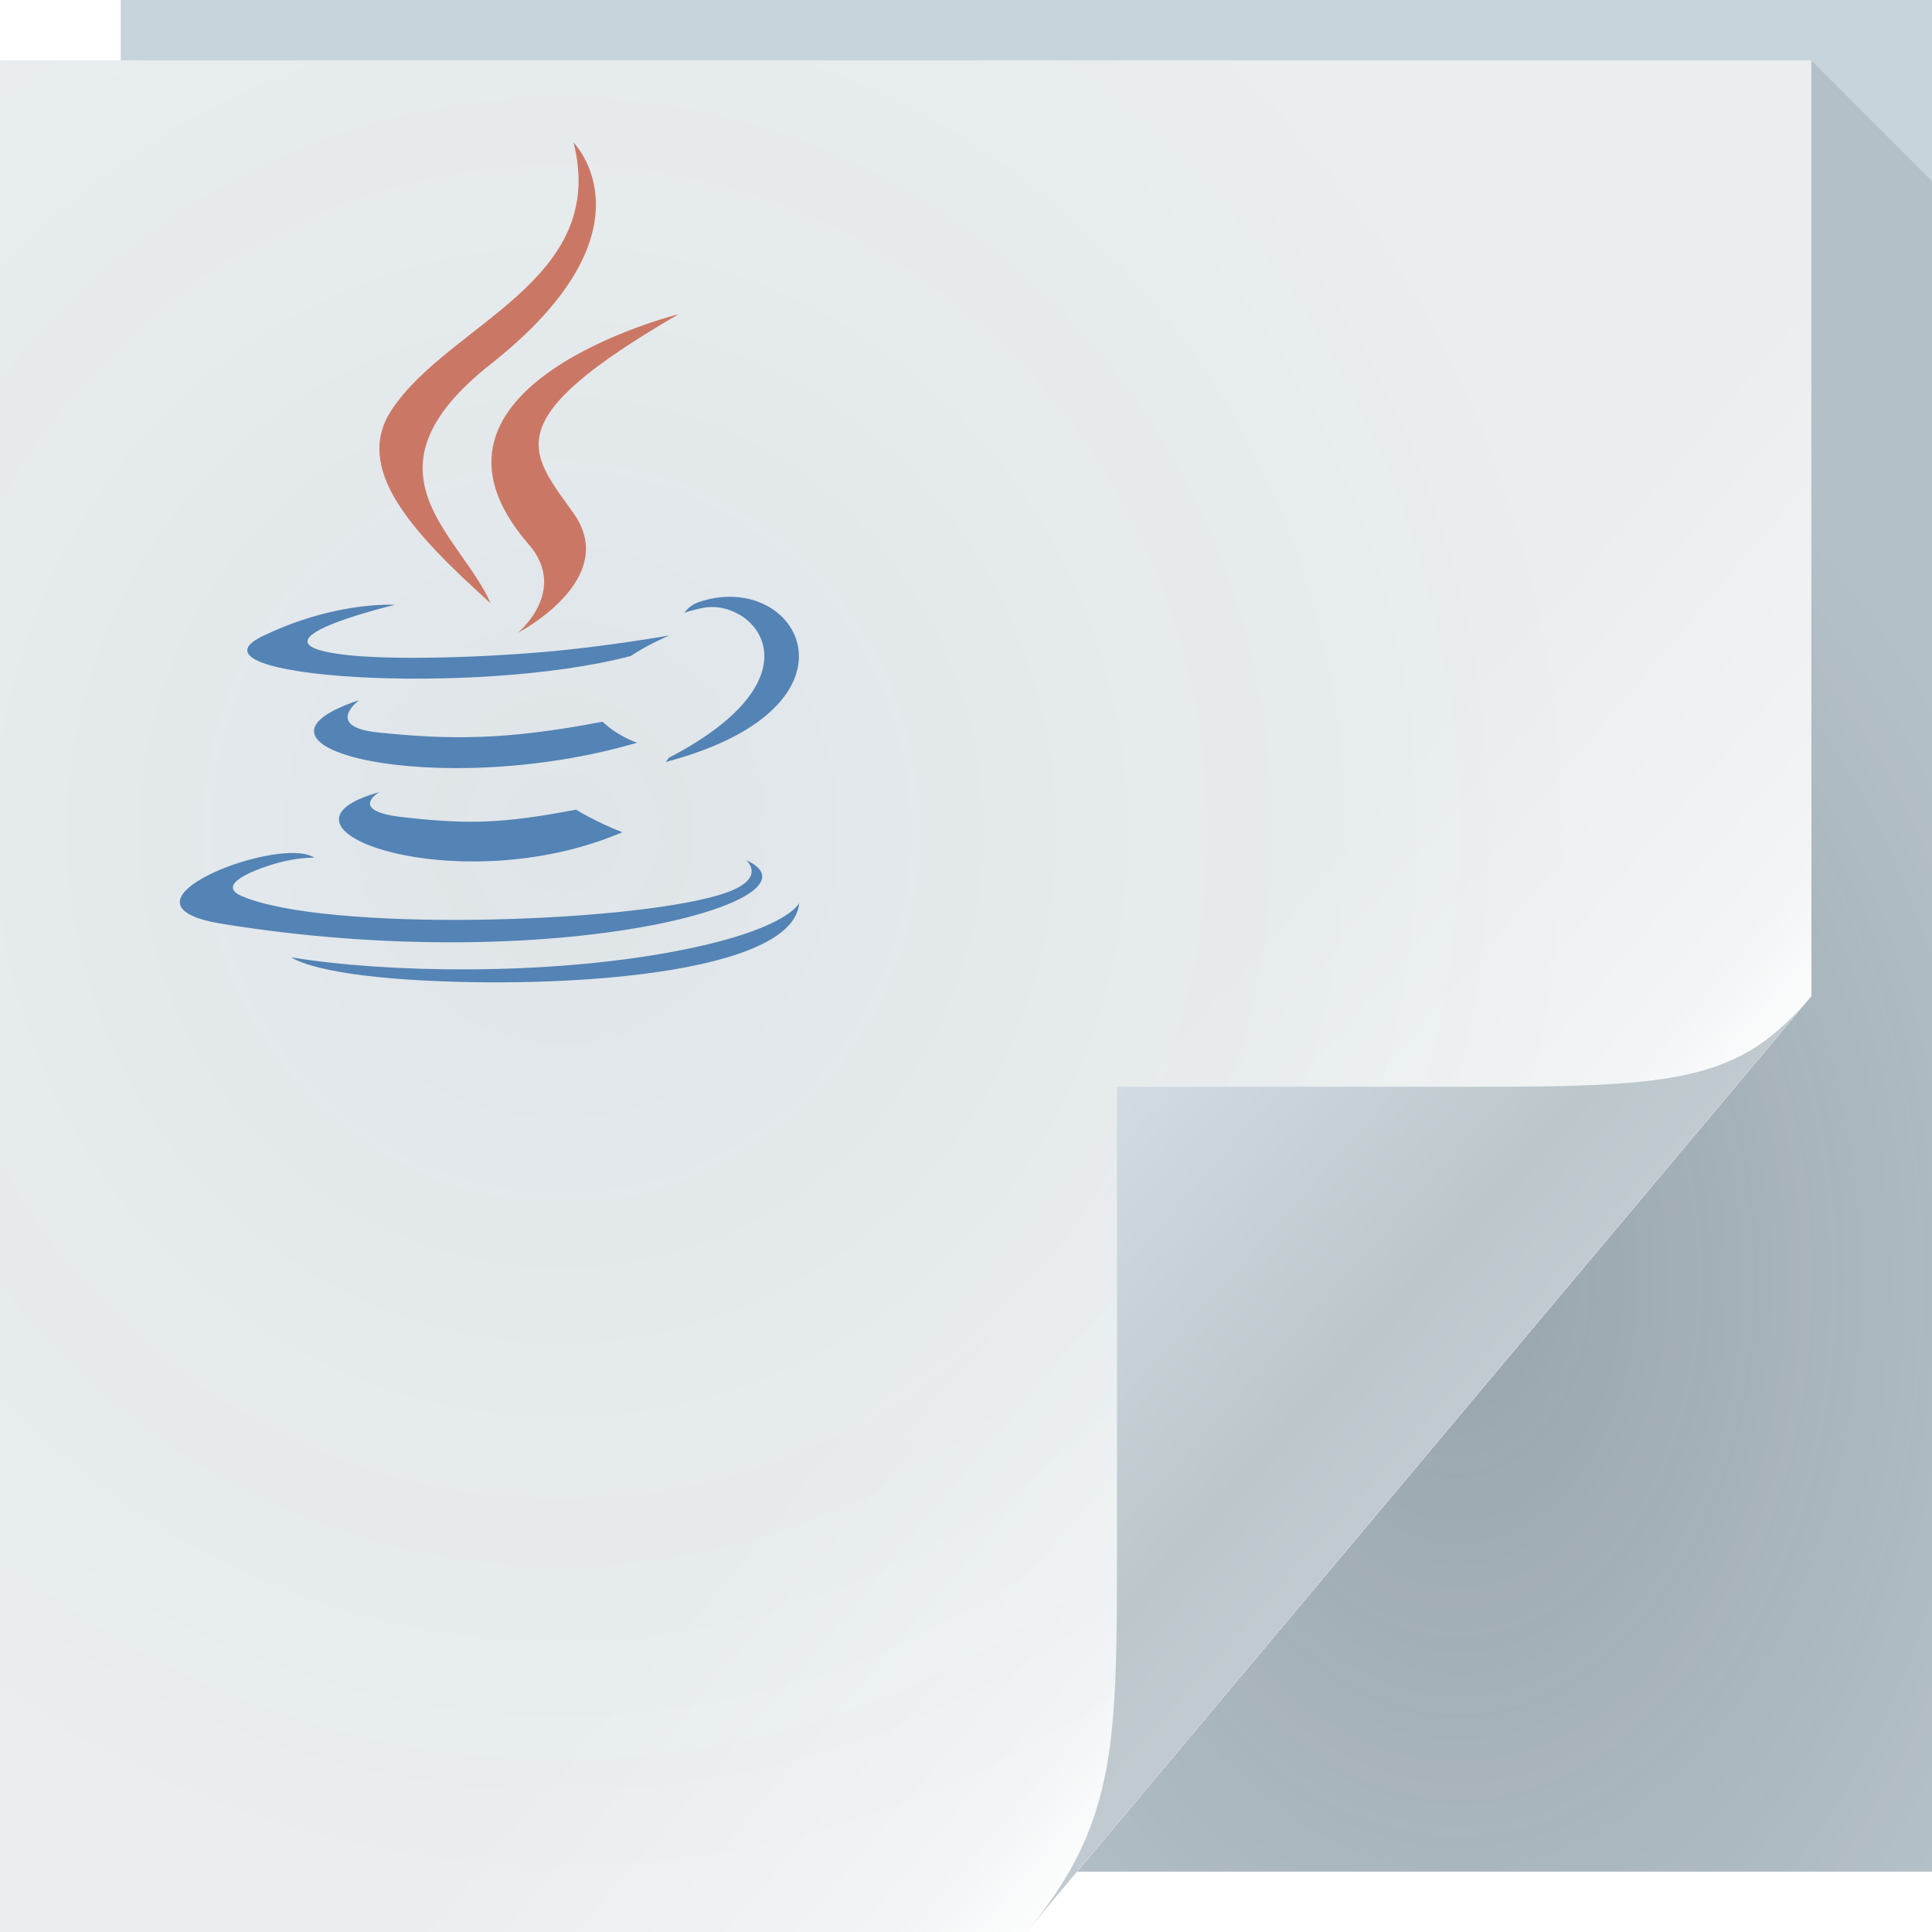
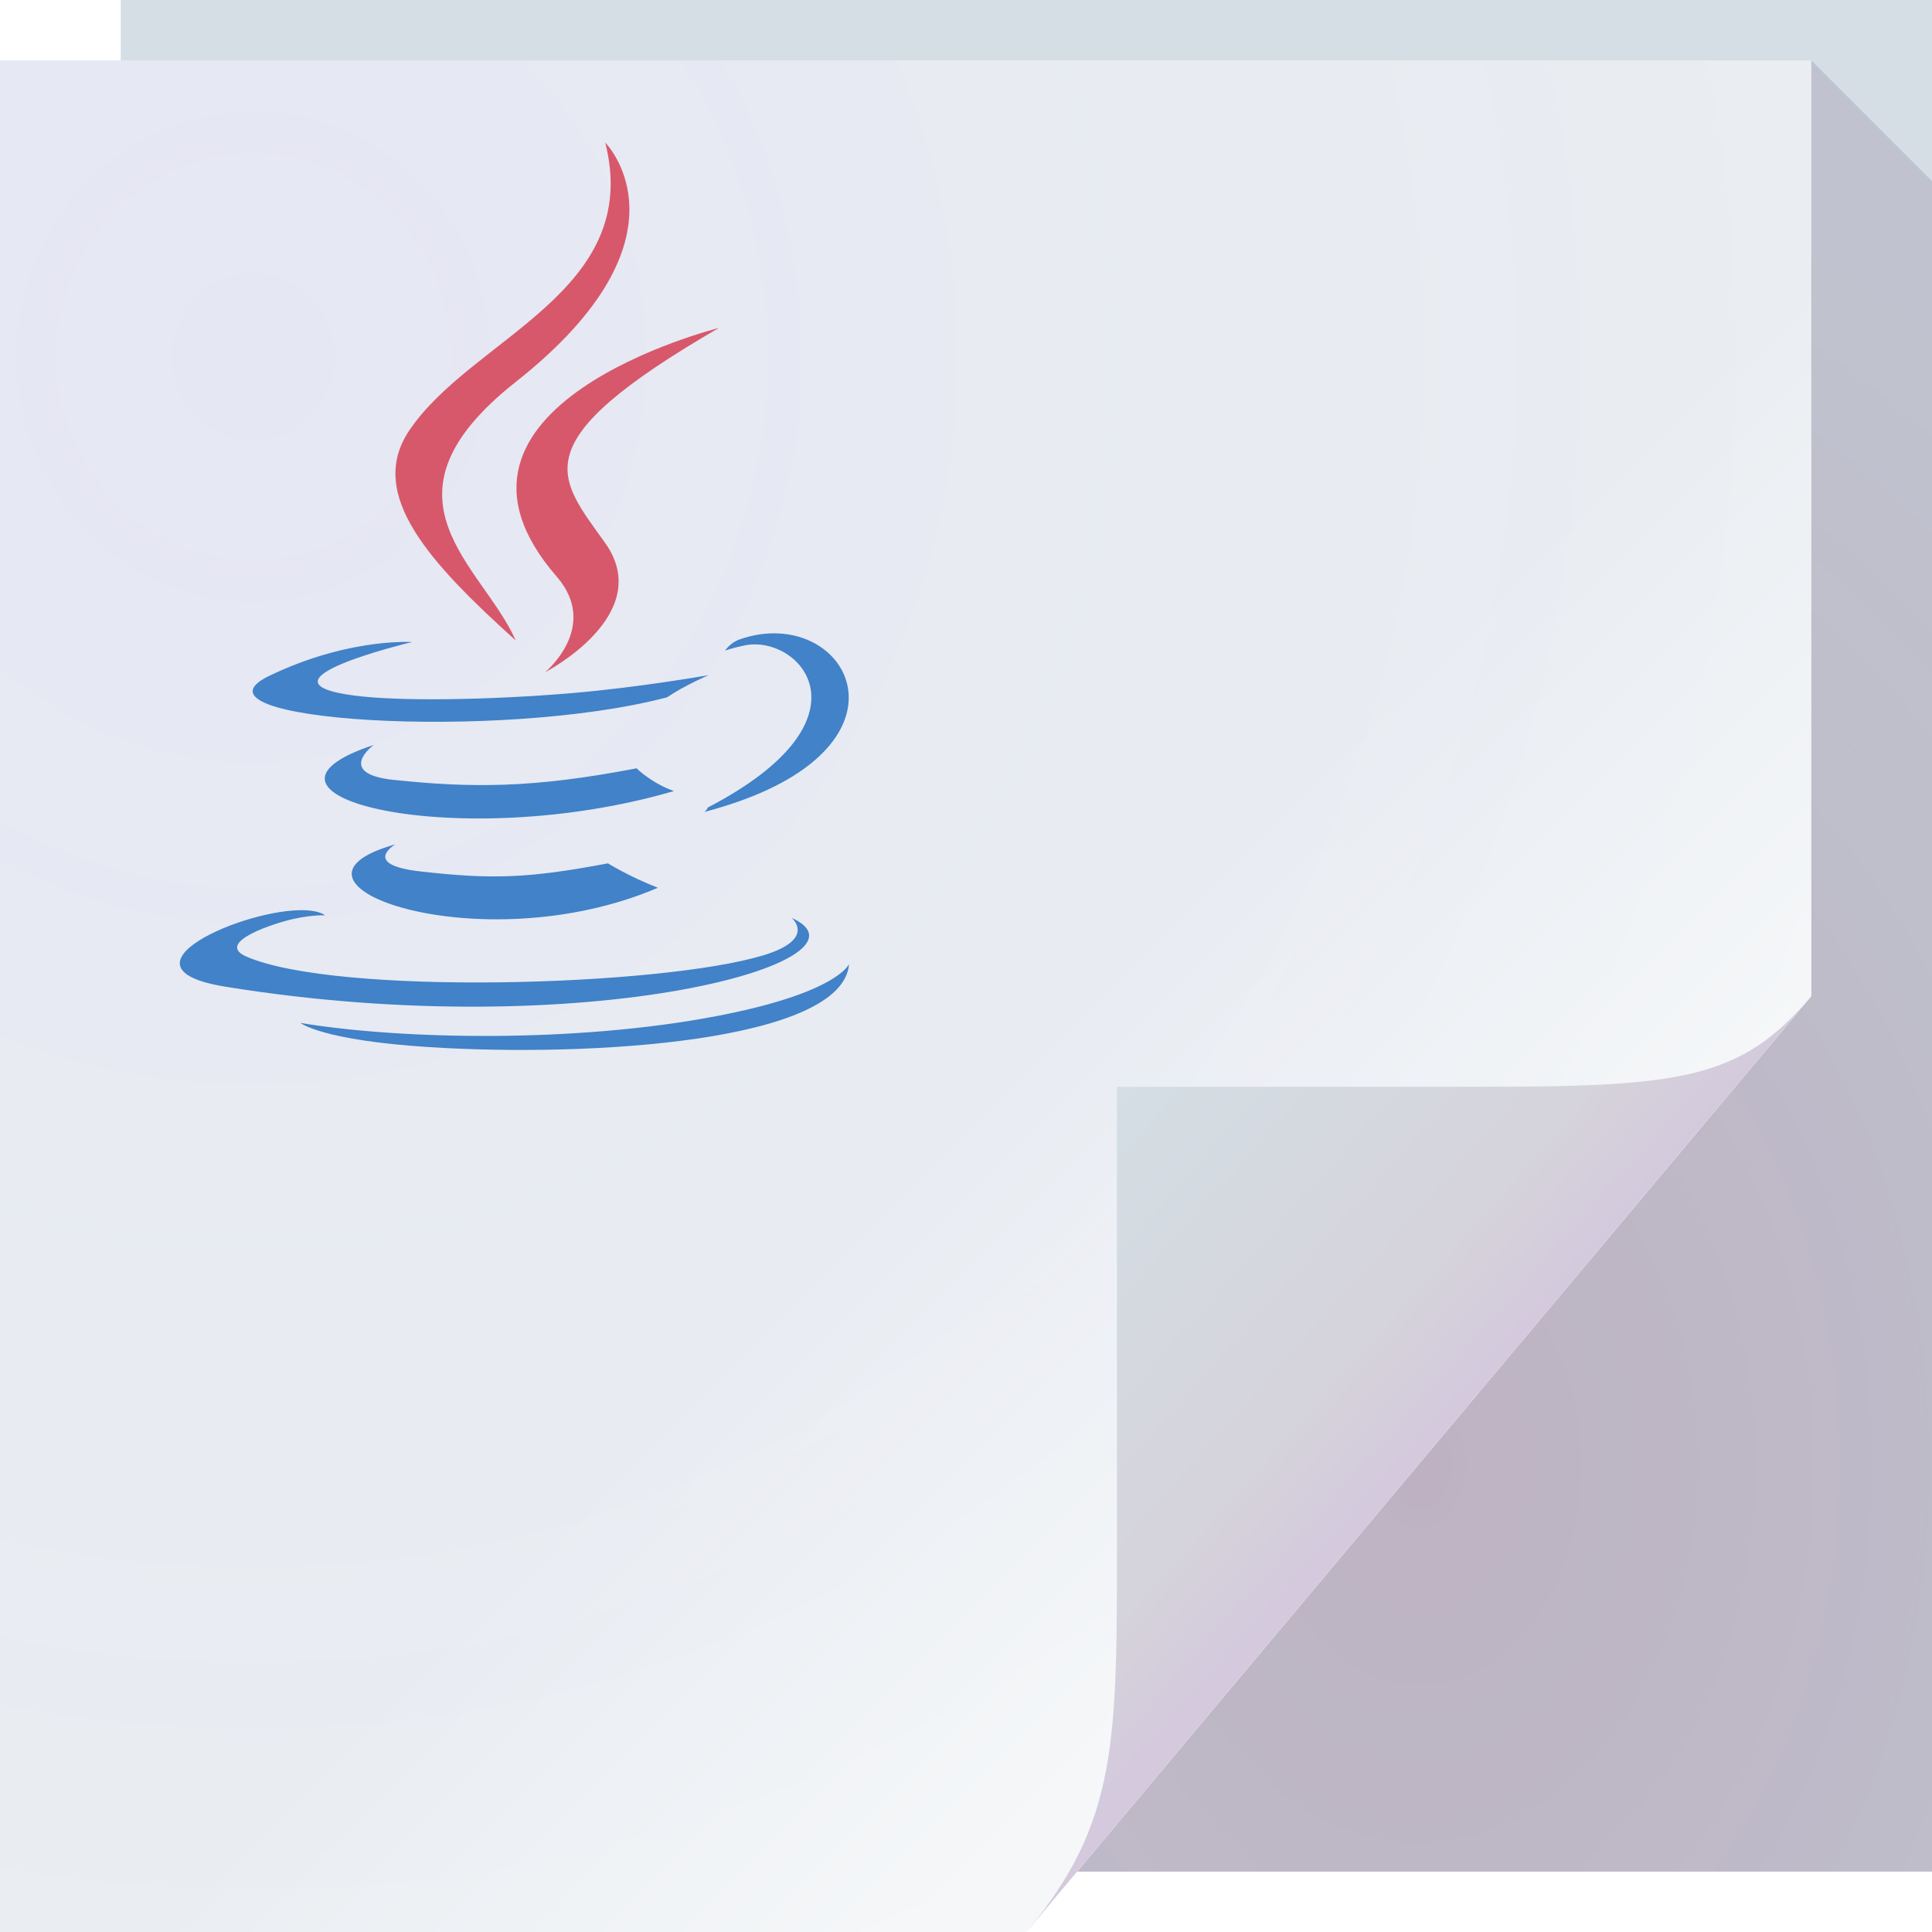
<svg xmlns="http://www.w3.org/2000/svg" width="64" height="64" version="1.1">
  <defs>
-     <linearGradient id="e" x1="48.918" x2="32.67" y1="46.214" y2="24" gradientUnits="userSpaceOnUse">
-       <stop stop-color="#ffffff" stop-opacity=".53" offset="0" />
-       <stop stop-color="#ffffff" stop-opacity="0" offset="1" />
+     <radialGradient id="a" cx="46.306" cy="38.848" r="14.161" gradientTransform="matrix(2.3177 0 0 3.1347 -60.325 -73.277)" gradientUnits="userSpaceOnUse">
+       <stop offset="0" stop-color="#671043" stop-opacity=".213" />
+       <stop offset="1" stop-color="#472253" stop-opacity=".146" />
+     </radialGradient>
+     <linearGradient id="c" x1="48.918" x2="35.678" y1="46.214" y2="32.974" gradientUnits="userSpaceOnUse">
+       <stop offset="0" stop-color="#fff" stop-opacity=".53" />
+       <stop offset="1" stop-color="#fff" stop-opacity="0" />
    </linearGradient>
    <linearGradient id="d" x1="82.744" x2="71" y1="79.421" y2="69" gradientTransform="translate(-34,-33)" gradientUnits="userSpaceOnUse">
-       <stop stop-color="#c1cad0" offset="0" />
-       <stop stop-color="#bcc7cc" offset=".252" />
-       <stop stop-color="#d1dbe2" offset="1" />
+       <stop offset="0" stop-color="#d4c9dd" />
+       <stop offset=".252" stop-color="#d5d3db" />
+       <stop offset="1" stop-color="#d4dee4" />
    </linearGradient>
-     <radialGradient id="a" cx="20.34" cy="28.541" r="30" gradientTransform="matrix(1.1808 0 0 1.2202 -5.4237 -7.265)" gradientUnits="userSpaceOnUse">
-       <stop stop-color="#1b4757" stop-opacity=".068" offset="0" />
-       <stop stop-color="#0a4f68" stop-opacity=".01" offset="1" />
-     </radialGradient>
-     <linearGradient id="c" x1="37" x2="48.96" y1="36" y2="46.164" gradientUnits="userSpaceOnUse">
-       <stop stop-color="#ffffff" stop-opacity=".007" offset="0" />
-       <stop stop-color="#fefefe" stop-opacity=".454" offset=".8" />
-       <stop stop-color="#feffff" offset="1" />
-     </linearGradient>
-     <radialGradient id="b" cx="46.869" cy="36.888" r="14.161" gradientTransform="matrix(1.4401 0 0 2.1185 -19.191 -35.791)" gradientUnits="userSpaceOnUse">
-       <stop stop-color="#222e33" stop-opacity=".285" offset="0" />
-       <stop stop-color="#222e33" stop-opacity=".122" offset="1" />
+     <radialGradient id="b" cx="8.569" cy="26.419" r="30" gradientTransform="matrix(2.4121 0 0 2.4925 -12.294 -54.03)" gradientUnits="userSpaceOnUse">
+       <stop offset="0" stop-color="#6040ff" stop-opacity=".055" />
+       <stop offset="1" stop-color="#2a82ff" stop-opacity="0" />
    </radialGradient>
  </defs>
-   <path d="m4 0h60v62h-60z" fill="#c8d4dc" />
-   <path d="m60 2v31l-24.322 29h28.322v-56z" fill="url(#b)" />
-   <path d="m0 2h60v31l-26 31h-34z" fill="url(#e)" />
-   <path d="m0 2h60v31l-26 31h-34z" color="#000000" fill="#edf0f2" />
-   <path d="m0 2h60v31l-26 31h-34z" color="#000000" fill="url(#c)" />
-   <path d="m0 2h60v31l-26 31h-34z" color="#000000" fill="url(#a)" />
+   <path d="m4 0h60v62h-60z" fill="#d5dee4" />
+   <path d="m60 2v31l-24.322 29h28.322v-56z" fill="url(#a)" />
+   <path d="m0 2h60v31l-26 31h-34z" fill="#edf0f2" />
+   <path d="m0 2h60v31l-26 31h-34z" fill="url(#b)" />
+   <path d="m0 2h60v31l-26 31h-34z" fill="url(#c)" />
  <path d="m34 64 26-31c-2.329 2.776-4.361 3-11 3h-12v15c0 6.644 0.044 9.37-3 13z" fill="url(#d)" />
-   <g transform="translate(26.475 -17.945)">
-     <path d="m-2.16 37.717c-0.375-0.018-0.781 0.037-1.197 0.184-0.293 0.104-0.445 0.344-0.445 0.344s0.183-0.074 0.596-0.16c1.685-0.351 4.098 2.255-1.121 4.967-0.024 0.065-0.105 0.137-0.105 0.137 6.1-1.603 4.901-5.345 2.273-5.471zm-11.584 0.262c-0.665 0.017-2.222 0.164-4.033 1.039-2.856 1.381 7.063 2.009 12.197 0.658 0.534-0.364 1.273-0.68 1.273-0.68s-2.103 0.374-4.195 0.551c-2.56 0.215-5.309 0.257-6.688 0.072-3.266-0.436 1.791-1.637 1.791-1.637s-0.124-0.01-0.346-0.004zm-0.832 3.158c-4.712 1.564 2.622 3.338 9.207 1.412-0.7-0.247-1.145-0.697-1.145-0.697-3.218 0.62-5.079 0.6-7.434 0.357-1.821-0.188-0.629-1.072-0.629-1.072zm0.666 3.047c-4.278 1.195 2.603 3.664 8.049 1.33-0.892-0.347-1.531-0.748-1.531-0.748-2.429 0.46-3.557 0.498-5.762 0.246-1.82-0.209-0.756-0.828-0.756-0.828zm-2.766 2.019c-1.838-0.071-6.01 1.766-2.447 2.344 11.104 1.801 20.242-0.812 17.361-2.111 0 0 0.786 0.649-0.867 1.15-3.144 0.952-13.084 1.241-15.846 0.039-0.993-0.432 0.87-1.032 1.455-1.158 0.611-0.132 0.959-0.107 0.959-0.107-0.138-0.097-0.353-0.146-0.615-0.156zm16.676 1.65s-0.35 0.898-4.141 1.611c-4.276 0.805-9.55 0.711-12.678 0.195 7.5e-5 -7.5e-5 0.639 0.529 3.932 0.74 5.01 0.321 12.705-0.176 12.887-2.547z" fill="#5483b5" />
-     <path d="m-7.475 22.668c1.166 4.593-4.112 5.981-6.018 8.842-1.298 1.949 0.637 4.043 3.273 6.422-1.028-2.324-4.515-4.359 2e-3 -7.926 5.632-4.447 2.742-7.338 2.742-7.338zm3.484 5.684s-9.524 2.378-4.975 7.619c1.342 1.545-0.354 2.936-0.354 2.936s3.409-1.758 1.844-3.961c-1.462-2.054-2.583-3.075 3.484-6.594z" fill="#ca7865" />
+   <g transform="matrix(1.0805 0 0 1.0805 28.126 -19.77)" stroke-width=".926">
+     <path d="m-2.16 37.717c-0.375-0.018-0.781 0.037-1.197 0.184-0.293 0.104-0.445 0.344-0.445 0.344s0.183-0.074 0.596-0.16c1.685-0.351 4.098 2.255-1.121 4.967-0.024 0.065-0.105 0.137-0.105 0.137 6.1-1.603 4.901-5.345 2.273-5.471zm-11.584 0.262c-0.665 0.017-2.222 0.164-4.033 1.039-2.856 1.381 7.063 2.009 12.197 0.658 0.534-0.364 1.273-0.68 1.273-0.68s-2.103 0.374-4.195 0.551c-2.56 0.215-5.309 0.257-6.688 0.072-3.266-0.436 1.791-1.637 1.791-1.637s-0.124-0.01-0.346-0.004zm-0.832 3.158c-4.712 1.564 2.622 3.338 9.207 1.412-0.7-0.247-1.145-0.697-1.145-0.697-3.218 0.62-5.079 0.6-7.434 0.357-1.821-0.188-0.629-1.072-0.629-1.072zm0.666 3.047c-4.278 1.195 2.603 3.664 8.049 1.33-0.892-0.347-1.531-0.748-1.531-0.748-2.429 0.46-3.557 0.498-5.762 0.246-1.82-0.209-0.756-0.828-0.756-0.828zm-2.766 2.019c-1.838-0.071-6.01 1.766-2.447 2.344 11.104 1.801 20.242-0.812 17.361-2.111 0 0 0.786 0.649-0.867 1.15-3.144 0.952-13.084 1.241-15.846 0.039-0.993-0.432 0.87-1.032 1.455-1.158 0.611-0.132 0.959-0.107 0.959-0.107-0.138-0.097-0.353-0.146-0.615-0.156zm16.676 1.65s-0.35 0.898-4.141 1.611c-4.276 0.805-9.55 0.711-12.678 0.195 7.5e-5 -7.5e-5 0.639 0.529 3.932 0.74 5.01 0.321 12.705-0.176 12.887-2.547z" fill="#4182c8" stroke-width=".857" />
+     <path d="m-7.475 22.668c1.166 4.593-4.112 5.981-6.018 8.842-1.298 1.949 0.637 4.043 3.273 6.422-1.028-2.324-4.515-4.359 2e-3 -7.926 5.632-4.447 2.742-7.338 2.742-7.338zm3.484 5.684s-9.524 2.378-4.975 7.619c1.342 1.545-0.354 2.936-0.354 2.936s3.409-1.758 1.844-3.961c-1.462-2.054-2.583-3.075 3.484-6.594z" fill="#d7586b" stroke-width=".857" />
  </g>
</svg>
